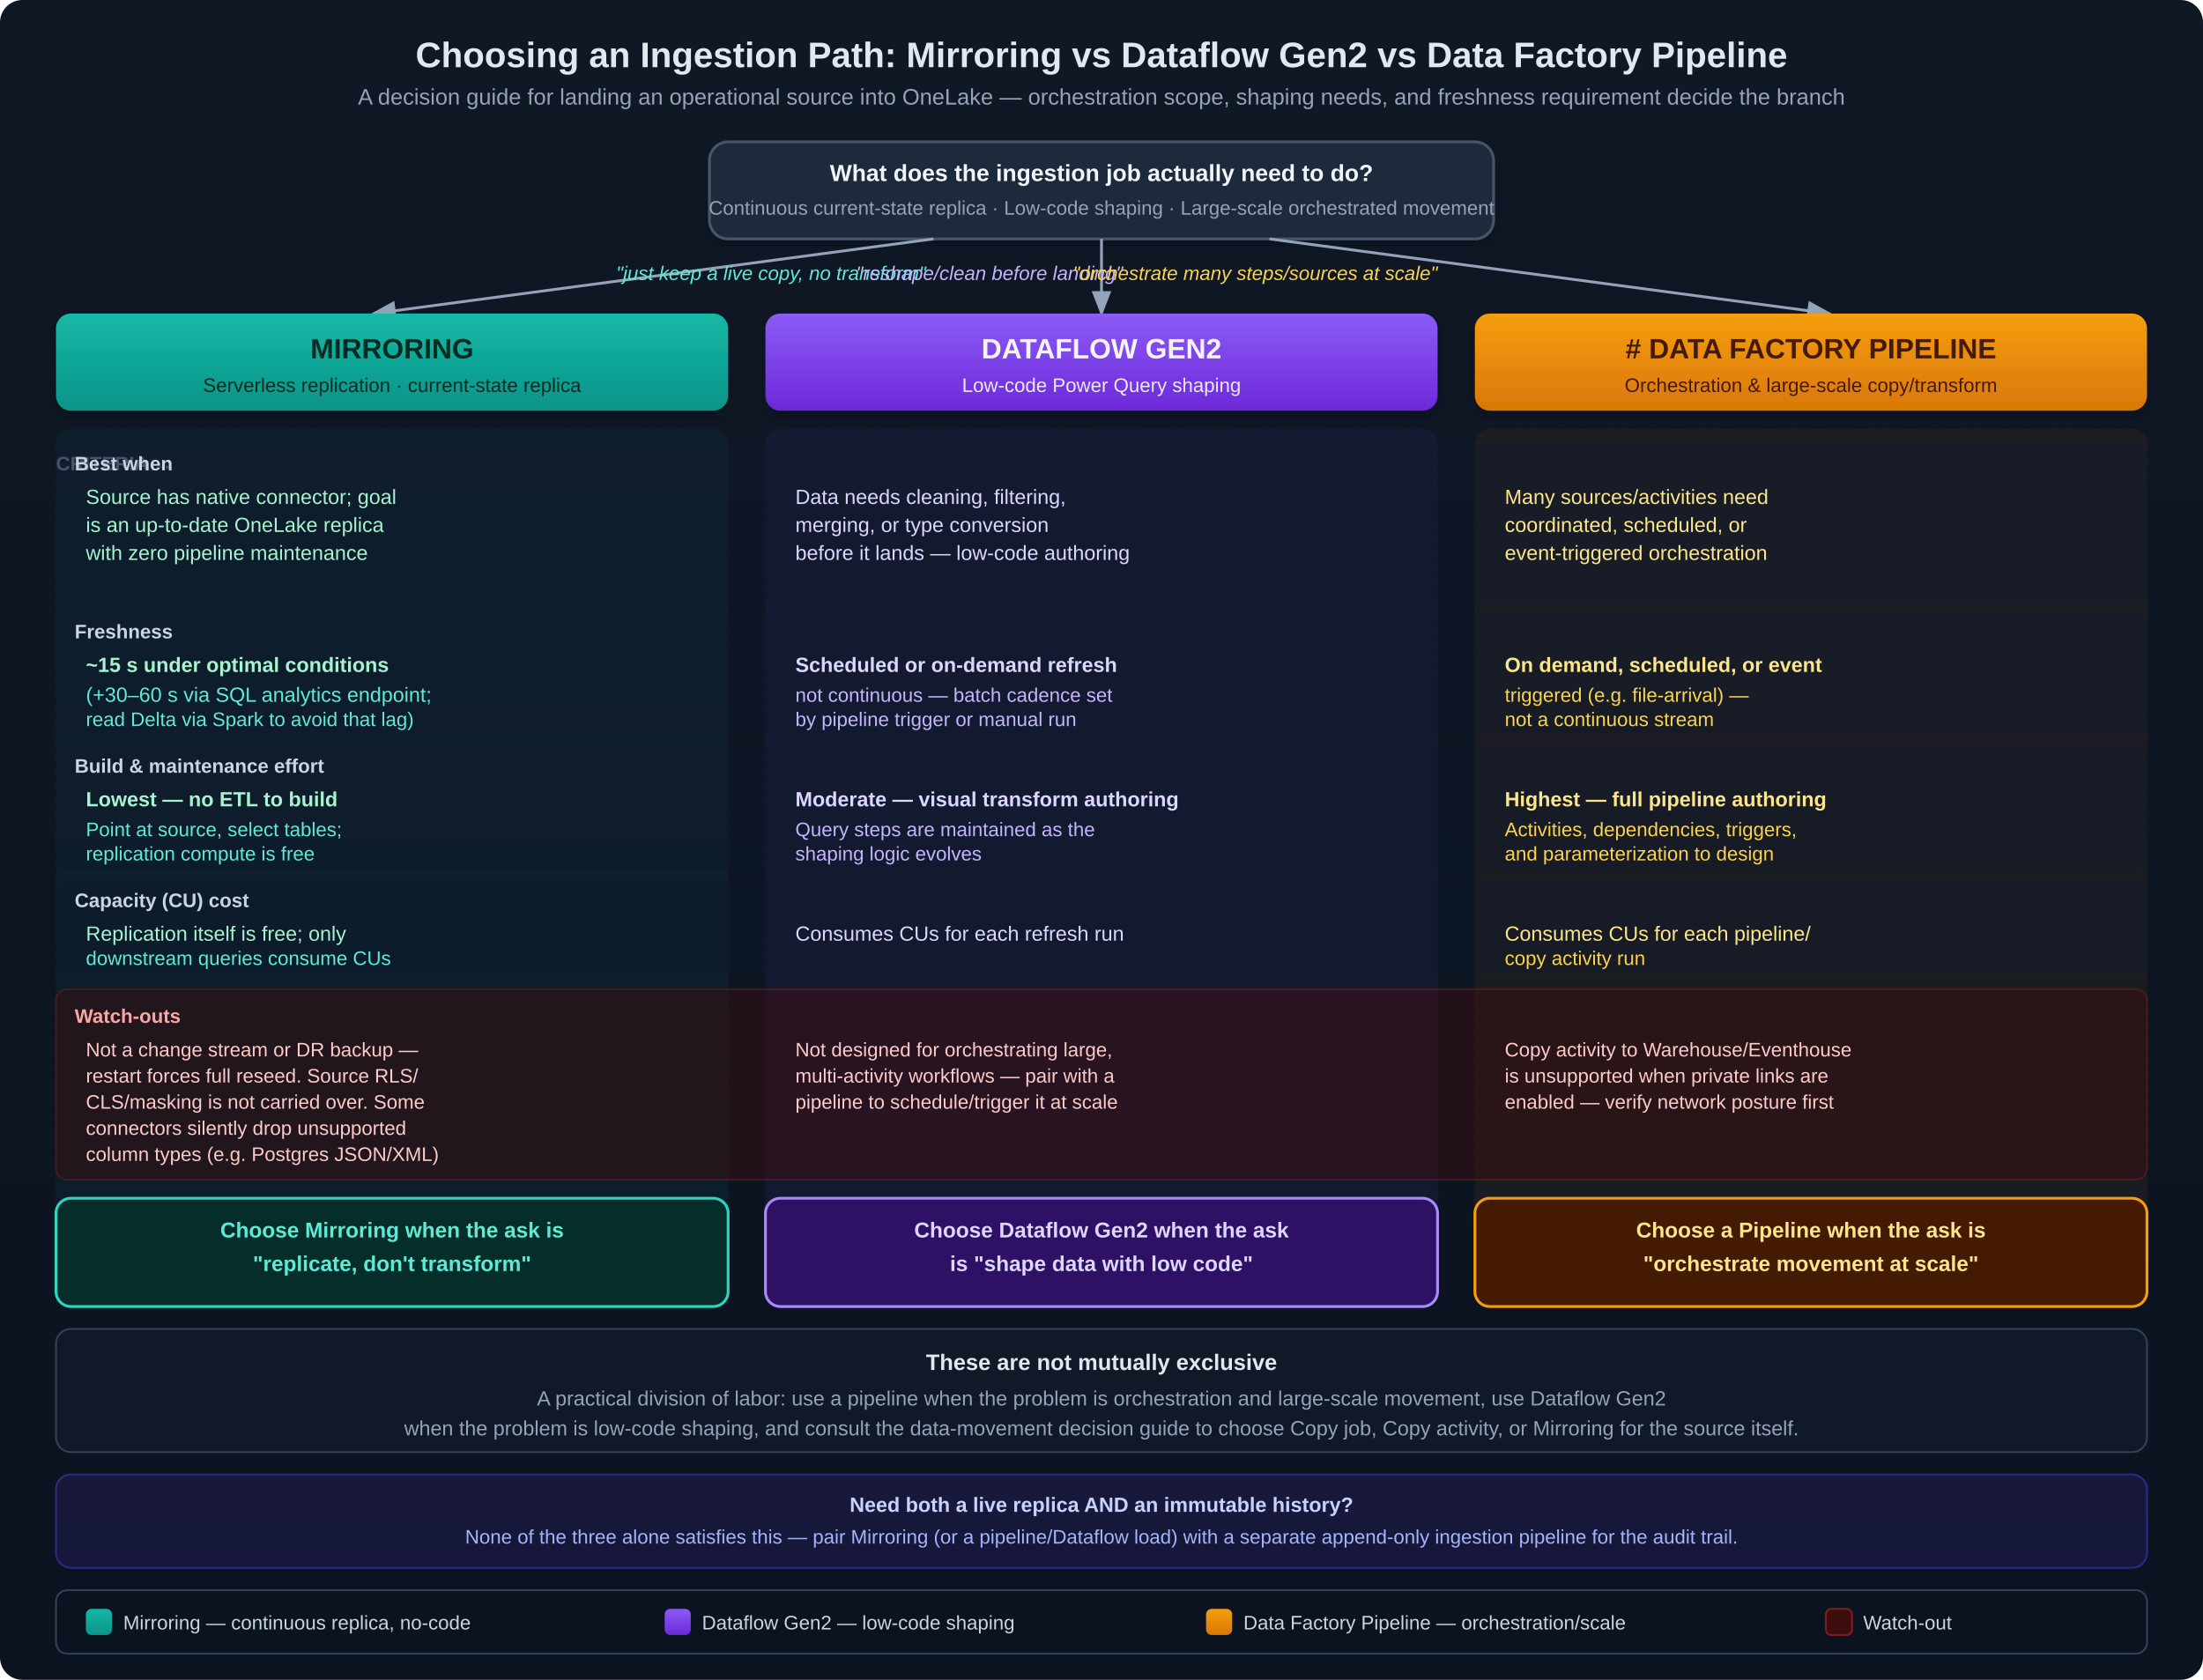
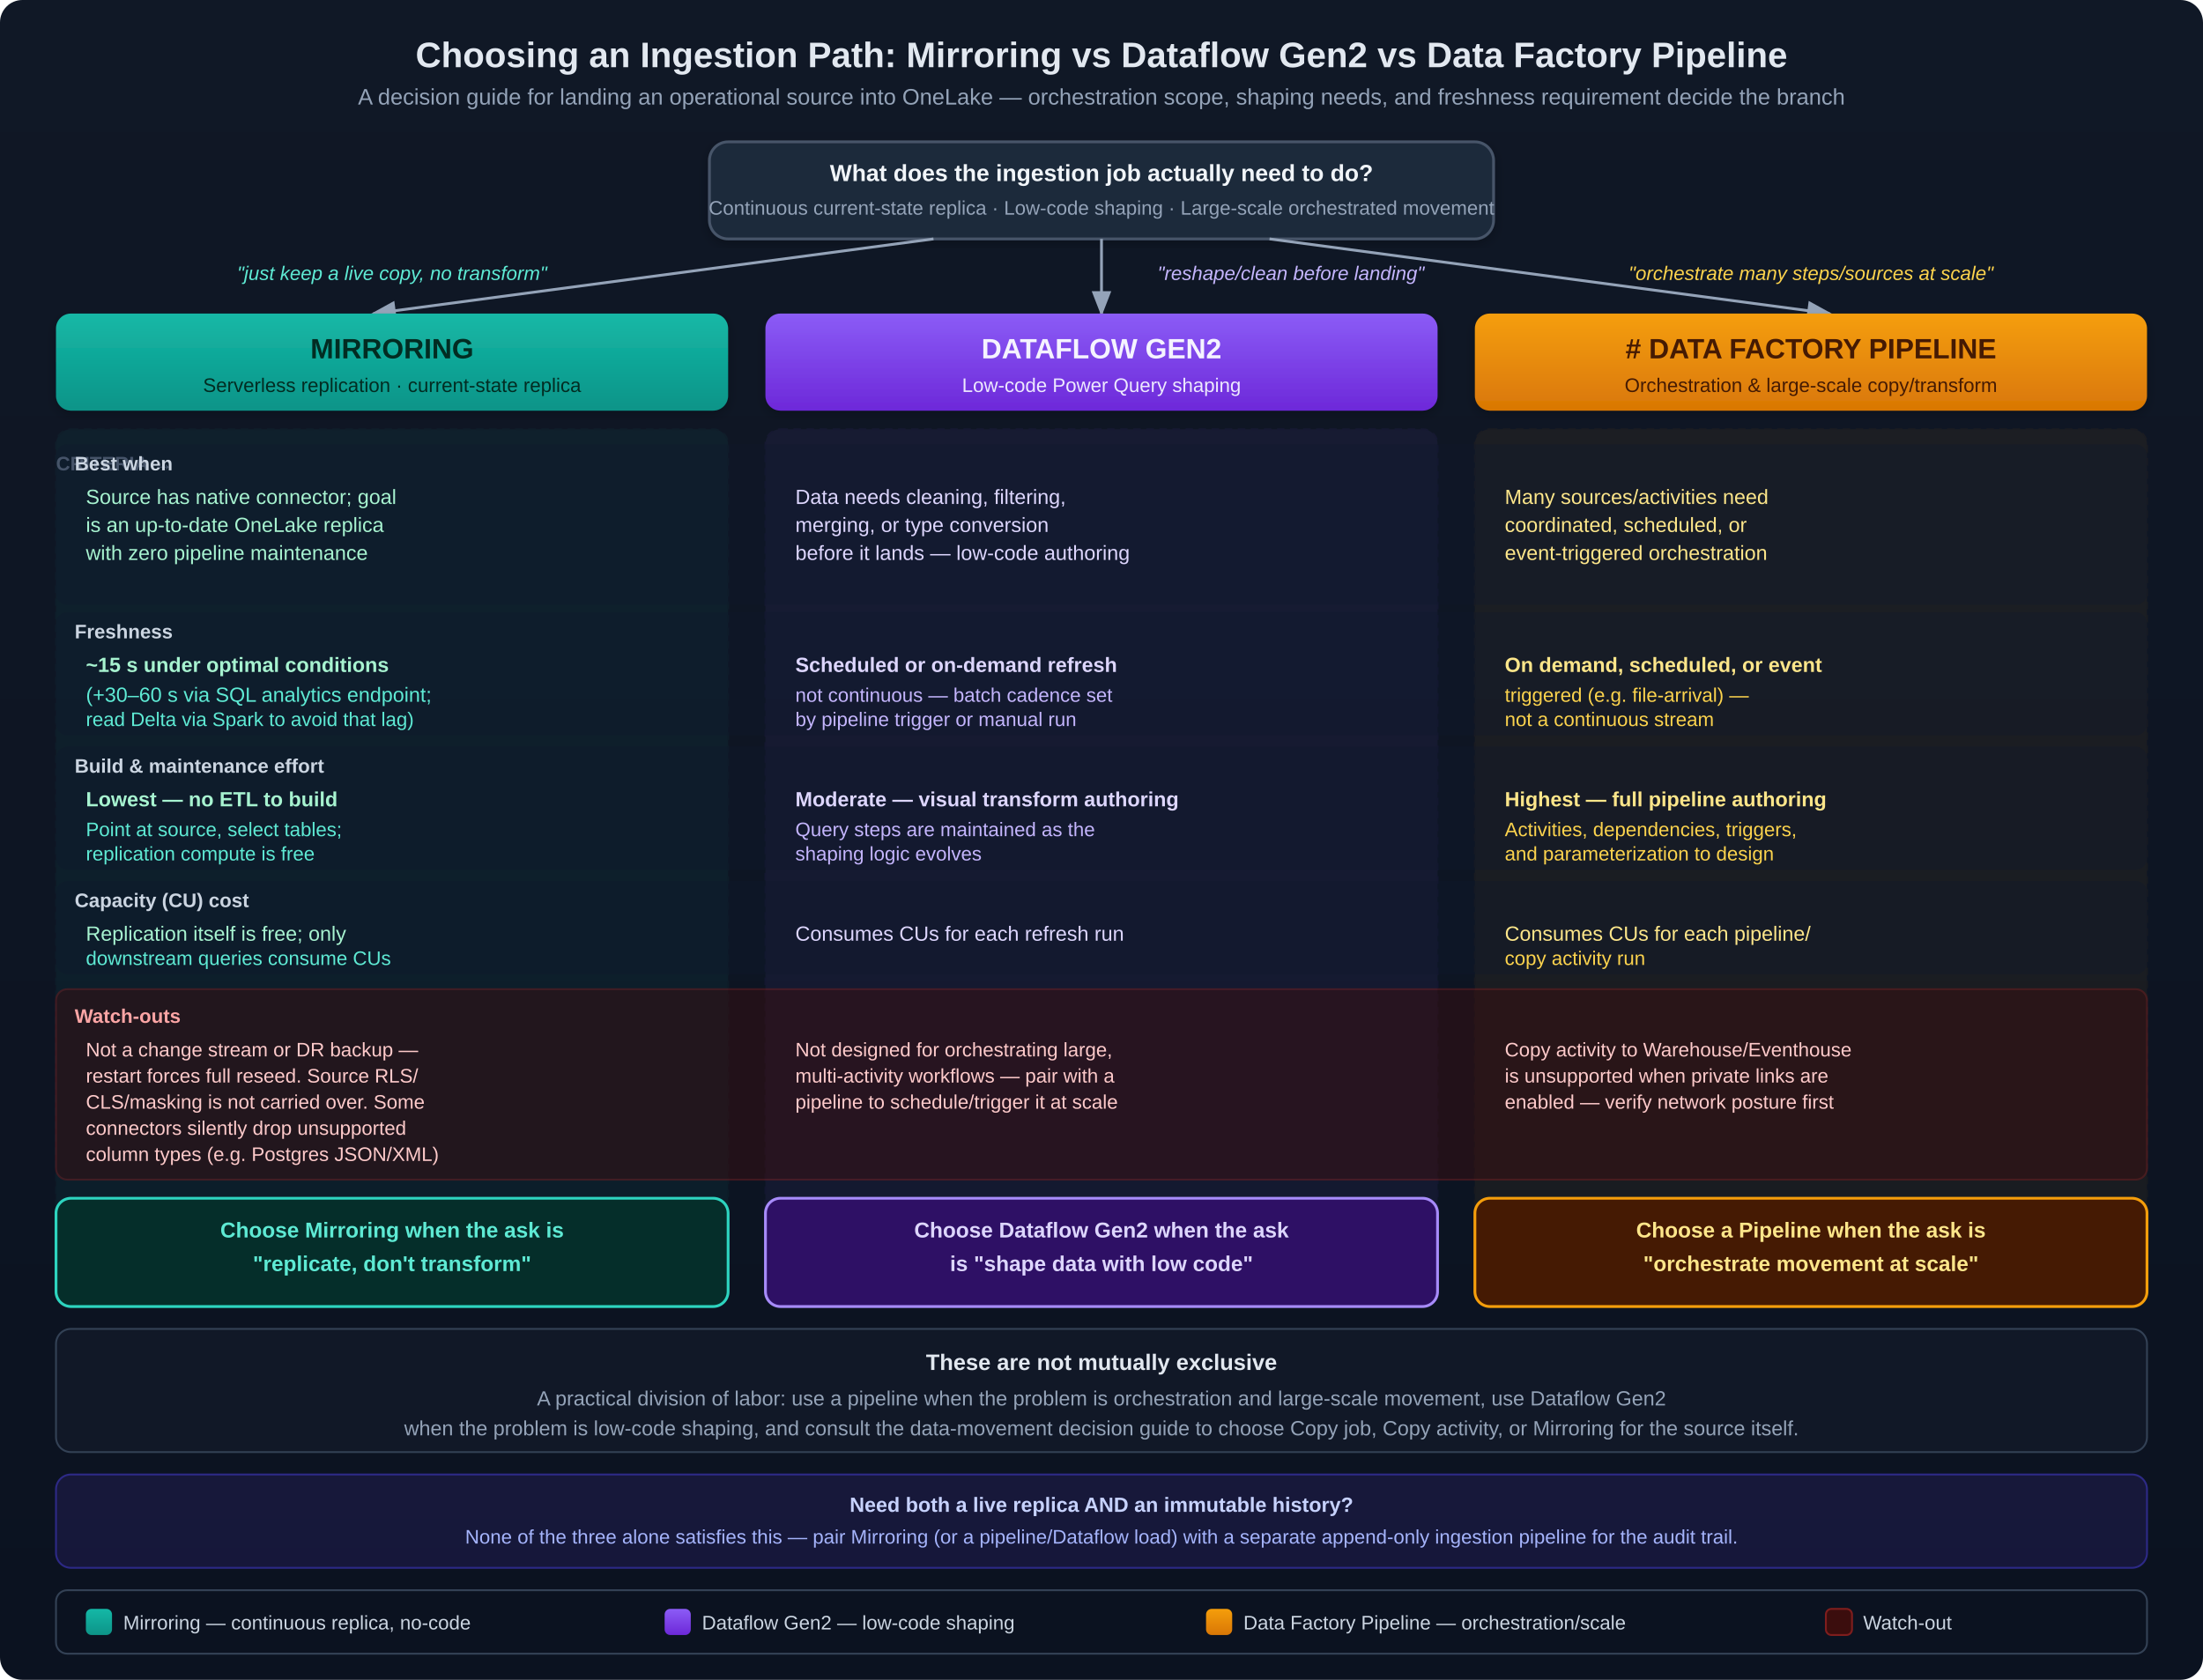
<svg xmlns="http://www.w3.org/2000/svg" viewBox="0 0 1180 900" width="1180" height="900" font-family="Segoe UI, Arial, sans-serif" font-size="13">
  <defs>
    <linearGradient id="bgGrad2" x1="0" y1="0" x2="0" y2="1">
      <stop offset="0%" stop-color="#101826" />
      <stop offset="100%" stop-color="#0b1220" />
    </linearGradient>
    <linearGradient id="mirrorGrad" x1="0" y1="0" x2="0" y2="1">
      <stop offset="0%" stop-color="#14b8a6" />
      <stop offset="100%" stop-color="#0d9488" />
    </linearGradient>
    <linearGradient id="dataflowGrad" x1="0" y1="0" x2="0" y2="1">
      <stop offset="0%" stop-color="#8b5cf6" />
      <stop offset="100%" stop-color="#6d28d9" />
    </linearGradient>
    <linearGradient id="pipelineGrad" x1="0" y1="0" x2="0" y2="1">
      <stop offset="0%" stop-color="#f59e0b" />
      <stop offset="100%" stop-color="#d97706" />
    </linearGradient>
    <marker id="dArrow" markerWidth="9" markerHeight="7" refX="8" refY="3.5" orient="auto">
      <polygon points="0 0, 9 3.5, 0 7" fill="#94a3b8" />
    </marker>
    <filter id="dShadow" x="-5%" y="-5%" width="110%" height="115%">
      <feDropShadow dx="0" dy="2" stdDeviation="3" flood-color="#00000040" />
    </filter>
  </defs>
  <rect width="1180" height="900" fill="url(#bgGrad2)" rx="12" />
  <text x="590" y="36" text-anchor="middle" font-size="19" font-weight="700" fill="#e2e8f0">
    Choosing an Ingestion Path: Mirroring vs Dataflow Gen2 vs Data Factory Pipeline
  </text>
  <text x="590" y="56" text-anchor="middle" font-size="12" fill="#94a3b8">
    A decision guide for landing an operational source into OneLake — orchestration scope, shaping needs, and freshness requirement decide the branch
  </text>
  <rect x="380" y="76" width="420" height="52" rx="10" fill="#1e293b" stroke="#475569" stroke-width="1.5" filter="url(#dShadow)" />
  <text x="590" y="97" text-anchor="middle" font-size="12.5" font-weight="700" fill="#f1f5f9">What does the ingestion job actually need to do?</text>
  <text x="590" y="115" text-anchor="middle" font-size="10.5" fill="#94a3b8">Continuous current-state replica · Low-code shaping · Large-scale orchestrated movement</text>
  <line x1="500" y1="128" x2="200" y2="168" stroke="#94a3b8" stroke-width="1.5" marker-end="url(#dArrow)" />
  <line x1="590" y1="128" x2="590" y2="168" stroke="#94a3b8" stroke-width="1.5" marker-end="url(#dArrow)" />
  <line x1="680" y1="128" x2="980" y2="168" stroke="#94a3b8" stroke-width="1.5" marker-end="url(#dArrow)" />
-   <text x="330" y="150" font-size="10.5" fill="#5eead4" font-style="italic">"just keep a live copy, no transform"</text>
-   <text x="530" y="150" font-size="10.5" fill="#c4b5fd" font-style="italic" text-anchor="middle">"reshape/clean before landing"</text>
-   <text x="770" y="150" font-size="10.5" fill="#fcd34d" font-style="italic" text-anchor="end">"orchestrate many steps/sources at scale"</text>
+   <text x="210" y="150" font-size="10.5" fill="#5eead4" font-style="italic" text-anchor="middle">"just keep a live copy, no transform"</text>
+   <text x="620" y="150" font-size="10.5" fill="#c4b5fd" font-style="italic" text-anchor="start">"reshape/clean before landing"</text>
+   <text x="970" y="150" font-size="10.5" fill="#fcd34d" font-style="italic" text-anchor="middle">"orchestrate many steps/sources at scale"</text>
  <rect x="30" y="168" width="360" height="52" rx="8" fill="url(#mirrorGrad)" filter="url(#dShadow)" />
  <text x="210" y="192" text-anchor="middle" font-size="15" font-weight="700" fill="#022c22">MIRRORING</text>
  <text x="210" y="210" text-anchor="middle" font-size="10.5" fill="#022c22">Serverless replication · current-state replica</text>
  <rect x="410" y="168" width="360" height="52" rx="8" fill="url(#dataflowGrad)" filter="url(#dShadow)" />
  <text x="590" y="192" text-anchor="middle" font-size="15" font-weight="700" fill="#f5f3ff">DATAFLOW GEN2</text>
  <text x="590" y="210" text-anchor="middle" font-size="10.5" fill="#ede9fe">Low-code Power Query shaping</text>
  <rect x="790" y="168" width="360" height="52" rx="8" fill="url(#pipelineGrad)" filter="url(#dShadow)" />
  <text x="970" y="192" text-anchor="middle" font-size="15" font-weight="700" fill="#451a03"># DATA FACTORY PIPELINE</text>
  <text x="970" y="210" text-anchor="middle" font-size="10.5" fill="#451a03">Orchestration &amp; large-scale copy/transform</text>
  <rect x="30" y="230" width="360" height="470" rx="8" fill="#14b8a6" opacity="0.06" stroke="#0d9488" stroke-width="1" stroke-dasharray="4,3" />
  <rect x="410" y="230" width="360" height="470" rx="8" fill="#8b5cf6" opacity="0.07" stroke="#7c3aed" stroke-width="1" stroke-dasharray="4,3" />
  <rect x="790" y="230" width="360" height="470" rx="8" fill="#f59e0b" opacity="0.06" stroke="#d97706" stroke-width="1" stroke-dasharray="4,3" />
  <text x="30" y="252" font-size="10.5" font-weight="700" fill="#64748b">CRITERIA →</text>
-   <text x="1160" y="290" font-size="10" fill="#475569" text-anchor="end" />
  <rect x="30" y="238" width="1120" height="86" rx="6" fill="#0f172a" opacity="0.35" />
  <text x="40" y="252" font-size="10.5" font-weight="700" fill="#cbd5e1">Best when</text>
  <text x="46" y="270" font-size="11" fill="#a7f3d0">Source has native connector; goal</text>
  <text x="46" y="285" font-size="11" fill="#a7f3d0">is an up-to-date OneLake replica</text>
  <text x="46" y="300" font-size="11" fill="#a7f3d0">with zero pipeline maintenance</text>
  <text x="426" y="270" font-size="11" fill="#ddd6fe">Data needs cleaning, filtering,</text>
  <text x="426" y="285" font-size="11" fill="#ddd6fe">merging, or type conversion</text>
  <text x="426" y="300" font-size="11" fill="#ddd6fe">before it lands — low-code authoring</text>
  <text x="806" y="270" font-size="11" fill="#fde68a">Many sources/activities need</text>
  <text x="806" y="285" font-size="11" fill="#fde68a">coordinated, scheduled, or</text>
  <text x="806" y="300" font-size="11" fill="#fde68a">event-triggered orchestration</text>
  <rect x="30" y="328" width="1120" height="66" rx="6" fill="#0f172a" opacity="0.35" />
  <text x="40" y="342" font-size="10.5" font-weight="700" fill="#cbd5e1">Freshness</text>
  <text x="46" y="360" font-size="11" fill="#a7f3d0" font-weight="600">~15 s under optimal conditions</text>
  <text x="46" y="376" font-size="11" fill="#5eead4">(+30–60 s via SQL analytics endpoint;</text>
  <text x="46" y="389" font-size="10.5" fill="#5eead4">read Delta via Spark to avoid that lag)</text>
  <text x="426" y="360" font-size="11" fill="#ddd6fe" font-weight="600">Scheduled or on-demand refresh</text>
  <text x="426" y="376" font-size="10.5" fill="#c4b5fd">not continuous — batch cadence set</text>
  <text x="426" y="389" font-size="10.5" fill="#c4b5fd">by pipeline trigger or manual run</text>
  <text x="806" y="360" font-size="11" fill="#fde68a" font-weight="600">On demand, scheduled, or event</text>
  <text x="806" y="376" font-size="10.5" fill="#fcd34d">triggered (e.g. file-arrival) —</text>
  <text x="806" y="389" font-size="10.5" fill="#fcd34d">not a continuous stream</text>
  <rect x="30" y="400" width="1120" height="66" rx="6" fill="#0f172a" opacity="0.35" />
  <text x="40" y="414" font-size="10.5" font-weight="700" fill="#cbd5e1">Build &amp; maintenance effort</text>
  <text x="46" y="432" font-size="11" fill="#a7f3d0" font-weight="600">Lowest — no ETL to build</text>
  <text x="46" y="448" font-size="10.5" fill="#5eead4">Point at source, select tables;</text>
  <text x="46" y="461" font-size="10.5" fill="#5eead4">replication compute is free</text>
  <text x="426" y="432" font-size="11" fill="#ddd6fe" font-weight="600">Moderate — visual transform authoring</text>
  <text x="426" y="448" font-size="10.5" fill="#c4b5fd">Query steps are maintained as the</text>
  <text x="426" y="461" font-size="10.5" fill="#c4b5fd">shaping logic evolves</text>
  <text x="806" y="432" font-size="11" fill="#fde68a" font-weight="600">Highest — full pipeline authoring</text>
  <text x="806" y="448" font-size="10.5" fill="#fcd34d">Activities, dependencies, triggers,</text>
  <text x="806" y="461" font-size="10.5" fill="#fcd34d">and parameterization to design</text>
  <rect x="30" y="472" width="1120" height="50" rx="6" fill="#0f172a" opacity="0.35" />
  <text x="40" y="486" font-size="10.5" font-weight="700" fill="#cbd5e1">Capacity (CU) cost</text>
  <text x="46" y="504" font-size="11" fill="#a7f3d0">Replication itself is free; only</text>
  <text x="46" y="517" font-size="10.5" fill="#5eead4">downstream queries consume CUs</text>
  <text x="426" y="504" font-size="11" fill="#ddd6fe">Consumes CUs for each refresh run</text>
  <text x="806" y="504" font-size="11" fill="#fde68a">Consumes CUs for each pipeline/</text>
  <text x="806" y="517" font-size="10.5" fill="#fcd34d">copy activity run</text>
  <rect x="30" y="530" width="1120" height="102" rx="6" fill="#3b0d0d" opacity="0.45" stroke="#7f1d1d" stroke-width="1" />
  <text x="40" y="548" font-size="10.5" font-weight="700" fill="#fca5a5">Watch-outs</text>
  <text x="46" y="566" font-size="10.5" fill="#fecaca">Not a change stream or DR backup —</text>
  <text x="46" y="580" font-size="10.5" fill="#fecaca">restart forces full reseed. Source RLS/</text>
  <text x="46" y="594" font-size="10.5" fill="#fecaca">CLS/masking is not carried over. Some</text>
  <text x="46" y="608" font-size="10.5" fill="#fecaca">connectors silently drop unsupported</text>
  <text x="46" y="622" font-size="10.5" fill="#fecaca">column types (e.g. Postgres JSON/XML)</text>
  <text x="426" y="566" font-size="10.5" fill="#fecaca">Not designed for orchestrating large,</text>
  <text x="426" y="580" font-size="10.5" fill="#fecaca">multi-activity workflows — pair with a</text>
  <text x="426" y="594" font-size="10.5" fill="#fecaca">pipeline to schedule/trigger it at scale</text>
  <text x="806" y="566" font-size="10.5" fill="#fecaca">Copy activity to Warehouse/Eventhouse</text>
  <text x="806" y="580" font-size="10.5" fill="#fecaca">is unsupported when private links are</text>
  <text x="806" y="594" font-size="10.5" fill="#fecaca">enabled — verify network posture first</text>
  <rect x="30" y="642" width="360" height="58" rx="8" fill="#052e2a" stroke="#2dd4bf" stroke-width="1.5" />
  <text x="210" y="663" text-anchor="middle" font-size="11.5" font-weight="700" fill="#5eead4">Choose Mirroring when the ask is</text>
  <text x="210" y="681" text-anchor="middle" font-size="11.5" font-weight="700" fill="#5eead4">"replicate, don't transform"</text>
  <rect x="410" y="642" width="360" height="58" rx="8" fill="#2e1065" stroke="#a78bfa" stroke-width="1.5" />
  <text x="590" y="663" text-anchor="middle" font-size="11.5" font-weight="700" fill="#ddd6fe">Choose Dataflow Gen2 when the ask</text>
  <text x="590" y="681" text-anchor="middle" font-size="11.5" font-weight="700" fill="#ddd6fe">is "shape data with low code"</text>
  <rect x="790" y="642" width="360" height="58" rx="8" fill="#451a03" stroke="#f59e0b" stroke-width="1.5" />
  <text x="970" y="663" text-anchor="middle" font-size="11.5" font-weight="700" fill="#fde68a">Choose a Pipeline when the ask is</text>
  <text x="970" y="681" text-anchor="middle" font-size="11.5" font-weight="700" fill="#fde68a">"orchestrate movement at scale"</text>
  <rect x="30" y="712" width="1120" height="66" rx="8" fill="#111827" stroke="#334155" stroke-width="1" />
  <text x="590" y="734" text-anchor="middle" font-size="12" font-weight="700" fill="#e2e8f0">These are not mutually exclusive</text>
  <text x="590" y="753" text-anchor="middle" font-size="11" fill="#94a3b8">
    A practical division of labor: use a pipeline when the problem is orchestration and large-scale movement, use Dataflow Gen2
  </text>
  <text x="590" y="769" text-anchor="middle" font-size="11" fill="#94a3b8">
    when the problem is low-code shaping, and consult the data-movement decision guide to choose Copy job, Copy activity, or Mirroring for the source itself.
  </text>
  <rect x="30" y="790" width="1120" height="50" rx="8" fill="#1e1b4b" opacity="0.6" stroke="#4338ca" stroke-width="1" />
  <text x="590" y="810" text-anchor="middle" font-size="11" font-weight="700" fill="#c7d2fe">Need both a live replica AND an immutable history?</text>
  <text x="590" y="827" text-anchor="middle" font-size="10.5" fill="#a5b4fc">None of the three alone satisfies this — pair Mirroring (or a pipeline/Dataflow load) with a separate append-only ingestion pipeline for the audit trail.</text>
  <rect x="30" y="852" width="1120" height="34" rx="6" fill="#0b1220" stroke="#334155" stroke-width="1" />
  <rect x="46" y="862" width="14" height="14" rx="3" fill="url(#mirrorGrad)" />
  <text x="66" y="873" font-size="10.5" fill="#cbd5e1">Mirroring — continuous replica, no-code</text>
  <rect x="356" y="862" width="14" height="14" rx="3" fill="url(#dataflowGrad)" />
  <text x="376" y="873" font-size="10.5" fill="#cbd5e1">Dataflow Gen2 — low-code shaping</text>
  <rect x="646" y="862" width="14" height="14" rx="3" fill="url(#pipelineGrad)" />
  <text x="666" y="873" font-size="10.5" fill="#cbd5e1">Data Factory Pipeline — orchestration/scale</text>
  <rect x="978" y="862" width="14" height="14" rx="3" fill="#3b0d0d" stroke="#7f1d1d" />
  <text x="998" y="873" font-size="10.5" fill="#cbd5e1">Watch-out</text>
</svg>
